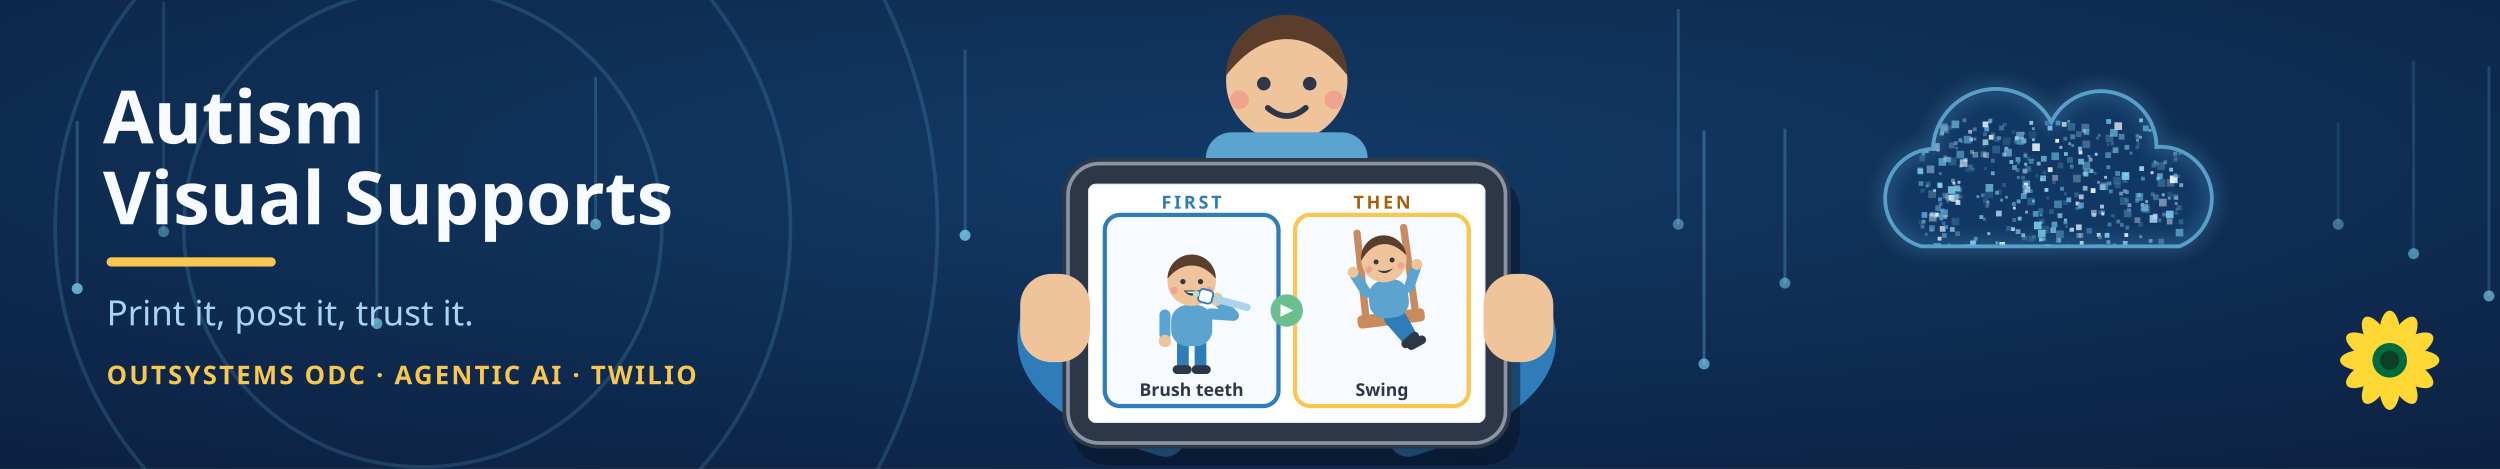
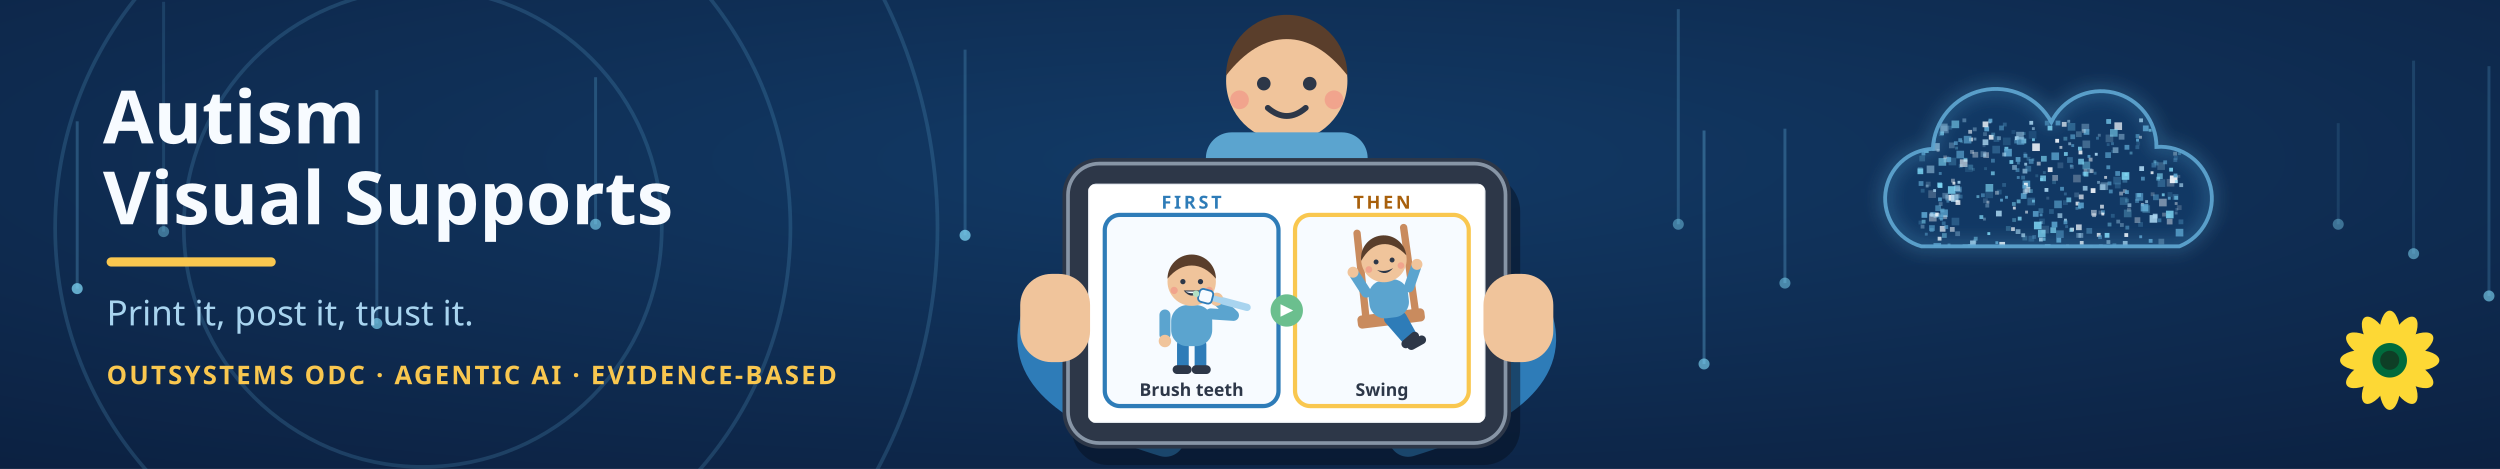
<svg xmlns="http://www.w3.org/2000/svg" width="1360" height="255" viewBox="0 0 1360 255">
  <rect width="1360" height="255" fill="#0B1E3D" />
  <defs>
    <radialGradient id="bcover-banner-cloud-mediumsky" cx="50%" cy="34%" r="92%">
      <stop offset="0%" stop-color="#123A66" />
      <stop offset="100%" stop-color="#0B1E3D" />
    </radialGradient>
  </defs>
  <rect width="1360" height="255" fill="url(#bcover-banner-cloud-mediumsky)" />
  <g opacity=".22" fill="none" stroke="#5BA4CF" stroke-width="2">
    <circle cx="230" cy="124" r="130" />
    <circle cx="230" cy="124" r="200" />
    <circle cx="230" cy="124" r="280" />
  </g>
  <g>
    <line x1="324" y1="42" x2="324" y2="122" stroke="#5BA4CF" stroke-width="1.6" opacity="0.29" />
    <circle cx="324" cy="122" r="3" fill="#7FD7F5" opacity="0.61" />
    <line x1="89" y1="1" x2="89" y2="126" stroke="#5BA4CF" stroke-width="1.6" opacity="0.19" />
    <circle cx="89" cy="126" r="3" fill="#7FD7F5" opacity="0.42" />
    <line x1="1354" y1="36" x2="1354" y2="161" stroke="#5BA4CF" stroke-width="1.6" opacity="0.25" />
    <circle cx="1354" cy="161" r="3" fill="#7FD7F5" opacity="0.62" />
    <line x1="205" y1="49" x2="205" y2="176" stroke="#5BA4CF" stroke-width="1.6" opacity="0.27" />
    <circle cx="205" cy="176" r="3" fill="#7FD7F5" opacity="0.67" />
    <line x1="913" y1="5" x2="913" y2="122" stroke="#5BA4CF" stroke-width="1.6" opacity="0.29" />
    <circle cx="913" cy="122" r="3" fill="#7FD7F5" opacity="0.45" />
    <line x1="42" y1="66" x2="42" y2="157" stroke="#5BA4CF" stroke-width="1.6" opacity="0.32" />
    <circle cx="42" cy="157" r="3" fill="#7FD7F5" opacity="0.74" />
    <line x1="971" y1="70" x2="971" y2="154" stroke="#5BA4CF" stroke-width="1.6" opacity="0.34" />
    <circle cx="971" cy="154" r="3" fill="#7FD7F5" opacity="0.52" />
    <line x1="1272" y1="67" x2="1272" y2="122" stroke="#5BA4CF" stroke-width="1.6" opacity="0.16" />
    <circle cx="1272" cy="122" r="3" fill="#7FD7F5" opacity="0.41" />
    <line x1="1313" y1="33" x2="1313" y2="138" stroke="#5BA4CF" stroke-width="1.6" opacity="0.20" />
    <circle cx="1313" cy="138" r="3" fill="#7FD7F5" opacity="0.55" />
    <line x1="525" y1="27" x2="525" y2="128" stroke="#5BA4CF" stroke-width="1.6" opacity="0.28" />
    <circle cx="525" cy="128" r="3" fill="#7FD7F5" opacity="0.75" />
    <line x1="927" y1="71" x2="927" y2="198" stroke="#5BA4CF" stroke-width="1.6" opacity="0.40" />
    <circle cx="927" cy="198" r="3" fill="#7FD7F5" opacity="0.64" />
  </g>
  <g transform="translate(1014,30) scale(0.52)">
    <g>
      <defs>
        <clipPath id="cloudclip">
          <path d="M60 200 A52 52 0 0 1 72 98 A66 66 0 0 1 196 70 A58 58 0 0 1 306 96 A54 54 0 0 1 330 200 Z" />
        </clipPath>
        <filter id="cloudglow" x="-30%" y="-30%" width="160%" height="160%">
          <feGaussianBlur stdDeviation="9" result="b" />
          <feMerge>
            <feMergeNode in="b" />
            <feMergeNode in="SourceGraphic" />
          </feMerge>
        </filter>
      </defs>
      <g clip-path="url(#cloudclip)">
        <path d="M60 200 A52 52 0 0 1 72 98 A66 66 0 0 1 196 70 A58 58 0 0 1 306 96 A54 54 0 0 1 330 200 Z" fill="#123A66" opacity=".85" />
        <rect x="145.4" y="86.2" width="8" height="8" fill="#5BA4CF" opacity="0.22" />
        <rect x="82.0" y="144.1" width="6" height="6" fill="#A8D4EF" opacity="0.34" />
        <rect x="175.7" y="75.4" width="3" height="3" fill="#A8D4EF" opacity="0.59" />
        <rect x="284.2" y="82.6" width="4" height="4" fill="#5BA4CF" opacity="0.65" />
        <rect x="317.6" y="143.3" width="5" height="5" fill="#5BA4CF" opacity="0.22" />
        <rect x="68.9" y="181.0" width="4" height="4" fill="#5BA4CF" opacity="0.49" />
        <rect x="88.5" y="107.3" width="8" height="8" fill="#5BA4CF" opacity="0.31" />
        <rect x="213.7" y="91.2" width="3" height="3" fill="#A8D4EF" opacity="0.59" />
        <rect x="211.8" y="148.9" width="5" height="5" fill="#7FD7F5" opacity="0.68" />
        <rect x="270.5" y="128.4" width="5" height="5" fill="#5BA4CF" opacity="0.45" />
        <rect x="275.2" y="159.7" width="4" height="4" fill="#F7FBFF" opacity="0.24" />
        <rect x="201.0" y="183.3" width="8" height="8" fill="#5BA4CF" opacity="0.51" />
        <rect x="326.5" y="81.8" width="5" height="5" fill="#F7FBFF" opacity="0.3" />
        <rect x="97.9" y="131.5" width="3" height="3" fill="#A8D4EF" opacity="0.89" />
        <rect x="267.0" y="142.8" width="4" height="4" fill="#F7FBFF" opacity="0.43" />
        <rect x="220.0" y="143.7" width="5" height="5" fill="#A8D4EF" opacity="0.23" />
        <rect x="316.7" y="129.5" width="8" height="8" fill="#F7FBFF" opacity="0.23" />
        <rect x="234.6" y="199.1" width="5" height="5" fill="#7FD7F5" opacity="0.39" />
        <rect x="300.8" y="112.5" width="5" height="5" fill="#5BA4CF" opacity="0.44" />
        <rect x="88.3" y="73.9" width="4" height="4" fill="#5BA4CF" opacity="0.28" />
        <rect x="165.8" y="188.9" width="5" height="5" fill="#7FD7F5" opacity="0.24" />
        <rect x="166.9" y="103.2" width="4" height="4" fill="#5BA4CF" opacity="0.79" />
        <rect x="132.8" y="121.6" width="4" height="4" fill="#7FD7F5" opacity="0.69" />
        <rect x="320.3" y="86.2" width="4" height="4" fill="#5BA4CF" opacity="0.29" />
        <rect x="59.3" y="177.4" width="4" height="4" fill="#A8D4EF" opacity="0.37" />
        <rect x="96.2" y="137.6" width="6" height="6" fill="#5BA4CF" opacity="0.6" />
        <rect x="246.6" y="135.1" width="6" height="6" fill="#A8D4EF" opacity="0.66" />
        <rect x="182.0" y="182.7" width="8" height="8" fill="#7FD7F5" opacity="0.77" />
        <rect x="165.9" y="118.8" width="5" height="5" fill="#A8D4EF" opacity="0.65" />
        <rect x="108.6" y="197.9" width="5" height="5" fill="#F7FBFF" opacity="0.3" />
        <rect x="221.8" y="79.7" width="6" height="6" fill="#A8D4EF" opacity="0.29" />
        <rect x="317.9" y="148.2" width="3" height="3" fill="#5BA4CF" opacity="0.83" />
        <rect x="159.8" y="151.0" width="4" height="4" fill="#7FD7F5" opacity="0.63" />
        <rect x="89.9" y="179.8" width="5" height="5" fill="#F7FBFF" opacity="0.54" />
        <rect x="79.7" y="79.7" width="4" height="4" fill="#7FD7F5" opacity="0.73" />
        <rect x="284.8" y="87.6" width="3" height="3" fill="#5BA4CF" opacity="0.33" />
        <rect x="155.8" y="158.5" width="3" height="3" fill="#F7FBFF" opacity="0.74" />
        <rect x="326.1" y="181.7" width="8" height="8" fill="#5BA4CF" opacity="0.81" />
        <rect x="157.2" y="88.4" width="4" height="4" fill="#5BA4CF" opacity="0.57" />
        <rect x="147.0" y="95.9" width="4" height="4" fill="#7FD7F5" opacity="0.78" />
        <rect x="260.2" y="96.4" width="6" height="6" fill="#A8D4EF" opacity="0.54" />
        <rect x="329.1" y="171.9" width="5" height="5" fill="#5BA4CF" opacity="0.37" />
        <rect x="320.0" y="125.9" width="8" height="8" fill="#F7FBFF" opacity="0.91" />
        <rect x="78.2" y="79.7" width="5" height="5" fill="#5BA4CF" opacity="0.33" />
        <rect x="189.2" y="198.0" width="6" height="6" fill="#7FD7F5" opacity="0.8" />
        <rect x="306.9" y="112.1" width="8" height="8" fill="#A8D4EF" opacity="0.24" />
        <rect x="307.1" y="170.8" width="4" height="4" fill="#5BA4CF" opacity="0.53" />
        <rect x="175.8" y="151.2" width="3" height="3" fill="#7FD7F5" opacity="0.77" />
        <rect x="183.8" y="165.6" width="3" height="3" fill="#5BA4CF" opacity="0.72" />
        <rect x="330.1" y="69.7" width="6" height="6" fill="#5BA4CF" opacity="0.85" />
        <rect x="224.8" y="145.8" width="5" height="5" fill="#F7FBFF" opacity="0.67" />
        <rect x="99.0" y="139.5" width="3" height="3" fill="#A8D4EF" opacity="0.19" />
        <rect x="201.3" y="191.1" width="5" height="5" fill="#5BA4CF" opacity="0.91" />
        <rect x="284.0" y="94.3" width="4" height="4" fill="#5BA4CF" opacity="0.34" />
        <rect x="122.4" y="144.6" width="4" height="4" fill="#5BA4CF" opacity="0.58" />
        <rect x="72.8" y="165.1" width="5" height="5" fill="#5BA4CF" opacity="0.67" />
        <rect x="172.1" y="189.0" width="6" height="6" fill="#5BA4CF" opacity="0.28" />
        <rect x="200.5" y="68.5" width="5" height="5" fill="#5BA4CF" opacity="0.75" />
        <rect x="57.1" y="173.1" width="4" height="4" fill="#5BA4CF" opacity="0.28" />
        <rect x="256.2" y="140.6" width="4" height="4" fill="#5BA4CF" opacity="0.68" />
        <rect x="209.3" y="171.1" width="3" height="3" fill="#A8D4EF" opacity="0.83" />
        <rect x="124.6" y="103.1" width="3" height="3" fill="#5BA4CF" opacity="0.56" />
        <rect x="63.7" y="185.8" width="3" height="3" fill="#5BA4CF" opacity="0.51" />
        <rect x="324.6" y="147.2" width="4" height="4" fill="#7FD7F5" opacity="0.69" />
        <rect x="196.3" y="174.2" width="6" height="6" fill="#5BA4CF" opacity="0.88" />
        <rect x="297.9" y="192.3" width="4" height="4" fill="#5BA4CF" opacity="0.86" />
        <rect x="287.8" y="84.4" width="3" height="3" fill="#F7FBFF" opacity="0.47" />
        <rect x="76.0" y="98.2" width="3" height="3" fill="#F7FBFF" opacity="0.34" />
        <rect x="272.4" y="186.2" width="4" height="4" fill="#F7FBFF" opacity="0.88" />
        <rect x="95.5" y="184.3" width="5" height="5" fill="#A8D4EF" opacity="0.34" />
        <rect x="165.9" y="131.3" width="8" height="8" fill="#5BA4CF" opacity="0.8" />
        <rect x="250.9" y="199.2" width="5" height="5" fill="#5BA4CF" opacity="0.43" />
        <rect x="154.4" y="78.4" width="4" height="4" fill="#5BA4CF" opacity="0.19" />
        <rect x="182.6" y="160.2" width="5" height="5" fill="#5BA4CF" opacity="0.43" />
        <rect x="137.5" y="194.7" width="3" height="3" fill="#5BA4CF" opacity="0.91" />
        <rect x="324.2" y="80.0" width="4" height="4" fill="#5BA4CF" opacity="0.38" />
        <rect x="130.6" y="83.4" width="5" height="5" fill="#F7FBFF" opacity="0.81" />
        <rect x="168.0" y="137.9" width="6" height="6" fill="#F7FBFF" opacity="0.6" />
        <rect x="80.7" y="73.7" width="8" height="8" fill="#A8D4EF" opacity="0.32" />
        <rect x="130.2" y="68.3" width="3" height="3" fill="#A8D4EF" opacity="0.77" />
        <rect x="223.9" y="95.8" width="4" height="4" fill="#7FD7F5" opacity="0.82" />
        <rect x="59.2" y="199.2" width="5" height="5" fill="#F7FBFF" opacity="0.87" />
        <rect x="227.6" y="71.8" width="8" height="8" fill="#A8D4EF" opacity="0.36" />
        <rect x="323.5" y="101.1" width="4" height="4" fill="#F7FBFF" opacity="0.33" />
        <rect x="229.5" y="137.2" width="4" height="4" fill="#5BA4CF" opacity="0.39" />
        <rect x="241.5" y="102.2" width="3" height="3" fill="#A8D4EF" opacity="0.92" />
        <rect x="60.2" y="164.2" width="6" height="6" fill="#5BA4CF" opacity="0.9" />
        <rect x="187.0" y="191.2" width="3" height="3" fill="#7FD7F5" opacity="0.67" />
        <rect x="237.2" y="139.2" width="5" height="5" fill="#F7FBFF" opacity="0.9" />
        <rect x="245.8" y="197.6" width="4" height="4" fill="#5BA4CF" opacity="0.33" />
        <rect x="167.7" y="112.6" width="3" height="3" fill="#A8D4EF" opacity="0.8" />
        <rect x="75.5" y="165.3" width="4" height="4" fill="#A8D4EF" opacity="0.5" />
        <rect x="79.3" y="178.7" width="6" height="6" fill="#F7FBFF" opacity="0.68" />
        <rect x="221.3" y="158.8" width="3" height="3" fill="#5BA4CF" opacity="0.52" />
        <rect x="130.3" y="66.5" width="4" height="4" fill="#5BA4CF" opacity="0.89" />
        <rect x="145.3" y="70.6" width="4" height="4" fill="#5BA4CF" opacity="0.34" />
        <rect x="56.3" y="117.1" width="5" height="5" fill="#5BA4CF" opacity="0.39" />
        <rect x="124.5" y="170.0" width="3" height="3" fill="#A8D4EF" opacity="0.38" />
        <rect x="95.7" y="144.6" width="5" height="5" fill="#F7FBFF" opacity="0.2" />
        <rect x="229.8" y="77.3" width="6" height="6" fill="#5BA4CF" opacity="0.81" />
        <rect x="237.5" y="161.9" width="6" height="6" fill="#F7FBFF" opacity="0.47" />
        <rect x="254.9" y="132.2" width="4" height="4" fill="#5BA4CF" opacity="0.72" />
        <rect x="68.1" y="177.9" width="6" height="6" fill="#5BA4CF" opacity="0.64" />
        <rect x="94.4" y="136.2" width="6" height="6" fill="#A8D4EF" opacity="0.6" />
        <rect x="284.1" y="144.3" width="8" height="8" fill="#5BA4CF" opacity="0.69" />
        <rect x="79.5" y="71.6" width="8" height="8" fill="#A8D4EF" opacity="0.45" />
        <rect x="159.9" y="126.5" width="3" height="3" fill="#5BA4CF" opacity="0.64" />
        <rect x="243.9" y="131.6" width="3" height="3" fill="#A8D4EF" opacity="0.52" />
        <rect x="262.5" y="133.4" width="6" height="6" fill="#5BA4CF" opacity="0.25" />
        <rect x="74.2" y="164.7" width="4" height="4" fill="#F7FBFF" opacity="0.78" />
        <rect x="120.8" y="167.4" width="4" height="4" fill="#7FD7F5" opacity="0.73" />
        <rect x="192.3" y="117.3" width="5" height="5" fill="#F7FBFF" opacity="0.85" />
        <rect x="267.7" y="148.7" width="8" height="8" fill="#5BA4CF" opacity="0.33" />
        <rect x="96.7" y="100.0" width="8" height="8" fill="#5BA4CF" opacity="0.69" />
        <rect x="212.7" y="67.7" width="3" height="3" fill="#A8D4EF" opacity="0.54" />
        <rect x="247.0" y="156.5" width="4" height="4" fill="#F7FBFF" opacity="0.7" />
        <rect x="184.2" y="128.5" width="3" height="3" fill="#5BA4CF" opacity="0.92" />
        <rect x="111.0" y="197.1" width="5" height="5" fill="#7FD7F5" opacity="0.19" />
        <rect x="77.1" y="133.9" width="5" height="5" fill="#7FD7F5" opacity="0.92" />
        <rect x="113.9" y="192.7" width="4" height="4" fill="#A8D4EF" opacity="0.24" />
        <rect x="95.1" y="136.2" width="4" height="4" fill="#5BA4CF" opacity="0.28" />
        <rect x="133.2" y="81.1" width="4" height="4" fill="#7FD7F5" opacity="0.35" />
        <rect x="164.8" y="87.3" width="5" height="5" fill="#7FD7F5" opacity="0.68" />
        <rect x="139.3" y="84.9" width="4" height="4" fill="#A8D4EF" opacity="0.46" />
        <rect x="287.9" y="66.2" width="4" height="4" fill="#A8D4EF" opacity="0.8" />
        <rect x="315.4" y="92.2" width="3" height="3" fill="#F7FBFF" opacity="0.85" />
        <rect x="125.9" y="74.7" width="5" height="5" fill="#5BA4CF" opacity="0.92" />
        <rect x="77.1" y="190.0" width="4" height="4" fill="#F7FBFF" opacity="0.81" />
        <rect x="84.1" y="177.8" width="4" height="4" fill="#5BA4CF" opacity="0.65" />
        <rect x="124.8" y="101.6" width="6" height="6" fill="#F7FBFF" opacity="0.41" />
        <rect x="272.7" y="123.3" width="3" height="3" fill="#7FD7F5" opacity="0.78" />
        <rect x="308.1" y="192.1" width="6" height="6" fill="#A8D4EF" opacity="0.33" />
        <rect x="69.7" y="164.1" width="5" height="5" fill="#5BA4CF" opacity="0.64" />
        <rect x="233.9" y="104.4" width="3" height="3" fill="#5BA4CF" opacity="0.85" />
        <rect x="91.1" y="129.3" width="4" height="4" fill="#F7FBFF" opacity="0.39" />
        <rect x="260.0" y="196.8" width="4" height="4" fill="#5BA4CF" opacity="0.48" />
        <rect x="139.0" y="140.7" width="5" height="5" fill="#5BA4CF" opacity="0.27" />
        <rect x="76.7" y="133.1" width="5" height="5" fill="#7FD7F5" opacity="0.59" />
        <rect x="306.1" y="199.5" width="5" height="5" fill="#5BA4CF" opacity="0.5" />
        <rect x="109.1" y="78.2" width="4" height="4" fill="#F7FBFF" opacity="0.59" />
        <rect x="122.0" y="100.6" width="6" height="6" fill="#A8D4EF" opacity="0.33" />
        <rect x="262.9" y="121.3" width="5" height="5" fill="#5BA4CF" opacity="0.73" />
        <rect x="160.0" y="111.3" width="3" height="3" fill="#5BA4CF" opacity="0.55" />
        <rect x="323.1" y="82.9" width="6" height="6" fill="#5BA4CF" opacity="0.57" />
        <rect x="81.6" y="186.2" width="5" height="5" fill="#7FD7F5" opacity="0.48" />
        <rect x="175.2" y="107.8" width="3" height="3" fill="#7FD7F5" opacity="0.27" />
        <rect x="251.8" y="186.0" width="5" height="5" fill="#7FD7F5" opacity="0.9" />
        <rect x="56.0" y="118.5" width="6" height="6" fill="#7FD7F5" opacity="0.81" />
        <rect x="124.6" y="80.6" width="4" height="4" fill="#A8D4EF" opacity="0.29" />
        <rect x="315.9" y="162.7" width="8" height="8" fill="#7FD7F5" opacity="0.81" />
        <rect x="79.5" y="170.1" width="3" height="3" fill="#5BA4CF" opacity="0.76" />
        <rect x="213.1" y="71.0" width="8" height="8" fill="#5BA4CF" opacity="0.4" />
        <rect x="228.9" y="136.8" width="5" height="5" fill="#A8D4EF" opacity="0.7" />
        <rect x="83.4" y="106.2" width="6" height="6" fill="#F7FBFF" opacity="0.32" />
        <rect x="117.7" y="146.5" width="3" height="3" fill="#7FD7F5" opacity="0.58" />
        <rect x="132.9" y="108.4" width="4" height="4" fill="#5BA4CF" opacity="0.53" />
        <rect x="207.0" y="69.9" width="5" height="5" fill="#F7FBFF" opacity="0.7" />
        <rect x="71.3" y="92.0" width="8" height="8" fill="#A8D4EF" opacity="0.66" />
        <rect x="127.0" y="155.4" width="4" height="4" fill="#A8D4EF" opacity="0.35" />
        <rect x="248.0" y="162.3" width="4" height="4" fill="#5BA4CF" opacity="0.69" />
        <rect x="57.9" y="105.1" width="6" height="6" fill="#7FD7F5" opacity="0.23" />
        <rect x="323.7" y="107.8" width="4" height="4" fill="#5BA4CF" opacity="0.35" />
        <rect x="129.1" y="185.2" width="3" height="3" fill="#7FD7F5" opacity="0.88" />
        <rect x="224.4" y="186.1" width="5" height="5" fill="#A8D4EF" opacity="0.49" />
        <rect x="317.9" y="85.6" width="5" height="5" fill="#A8D4EF" opacity="0.22" />
        <rect x="324.9" y="85.0" width="3" height="3" fill="#5BA4CF" opacity="0.71" />
        <rect x="164.6" y="186.4" width="4" height="4" fill="#A8D4EF" opacity="0.72" />
        <rect x="313.1" y="110.1" width="4" height="4" fill="#5BA4CF" opacity="0.66" />
        <rect x="262.0" y="70.3" width="8" height="8" fill="#F7FBFF" opacity="0.72" />
        <rect x="327.9" y="125.3" width="3" height="3" fill="#F7FBFF" opacity="0.18" />
        <rect x="78.3" y="122.3" width="3" height="3" fill="#5BA4CF" opacity="0.6" />
        <rect x="160.9" y="169.0" width="4" height="4" fill="#7FD7F5" opacity="0.79" />
        <rect x="80.2" y="160.5" width="4" height="4" fill="#7FD7F5" opacity="0.46" />
        <rect x="109.3" y="114.8" width="5" height="5" fill="#7FD7F5" opacity="0.2" />
        <rect x="124.5" y="149.8" width="5" height="5" fill="#A8D4EF" opacity="0.21" />
        <rect x="184.1" y="173.6" width="3" height="3" fill="#A8D4EF" opacity="0.37" />
        <rect x="304.0" y="111.4" width="4" height="4" fill="#5BA4CF" opacity="0.43" />
        <rect x="68.0" y="166.0" width="8" height="8" fill="#F7FBFF" opacity="0.41" />
        <rect x="138.1" y="162.7" width="6" height="6" fill="#A8D4EF" opacity="0.86" />
        <rect x="62.7" y="97.3" width="5" height="5" fill="#7FD7F5" opacity="0.71" />
        <rect x="319.3" y="117.8" width="4" height="4" fill="#7FD7F5" opacity="0.86" />
        <rect x="92.6" y="132.5" width="3" height="3" fill="#F7FBFF" opacity="0.77" />
        <rect x="283.1" y="169.6" width="6" height="6" fill="#F7FBFF" opacity="0.35" />
        <rect x="183.2" y="171.0" width="6" height="6" fill="#5BA4CF" opacity="0.24" />
        <rect x="164.1" y="87.4" width="5" height="5" fill="#A8D4EF" opacity="0.23" />
        <rect x="188.9" y="139.0" width="4" height="4" fill="#A8D4EF" opacity="0.91" />
        <rect x="328.6" y="101.5" width="3" height="3" fill="#7FD7F5" opacity="0.33" />
        <rect x="193.6" y="161.1" width="5" height="5" fill="#5BA4CF" opacity="0.31" />
        <rect x="171.0" y="149.1" width="8" height="8" fill="#5BA4CF" opacity="0.35" />
        <rect x="289.8" y="155.0" width="3" height="3" fill="#F7FBFF" opacity="0.76" />
        <rect x="137.1" y="142.0" width="4" height="4" fill="#F7FBFF" opacity="0.37" />
        <rect x="111.0" y="99.2" width="4" height="4" fill="#F7FBFF" opacity="0.35" />
        <rect x="300.0" y="143.5" width="4" height="4" fill="#F7FBFF" opacity="0.23" />
        <rect x="329.9" y="134.0" width="4" height="4" fill="#A8D4EF" opacity="0.66" />
        <rect x="236.3" y="198.8" width="3" height="3" fill="#5BA4CF" opacity="0.18" />
        <rect x="288.0" y="188.5" width="3" height="3" fill="#5BA4CF" opacity="0.83" />
        <rect x="88.9" y="91.4" width="6" height="6" fill="#A8D4EF" opacity="0.32" />
        <rect x="158.7" y="182.1" width="5" height="5" fill="#A8D4EF" opacity="0.63" />
        <rect x="85.2" y="145.9" width="6" height="6" fill="#A8D4EF" opacity="0.44" />
        <rect x="157.8" y="84.9" width="4" height="4" fill="#A8D4EF" opacity="0.92" />
        <rect x="221.4" y="153.3" width="4" height="4" fill="#F7FBFF" opacity="0.78" />
        <rect x="168.9" y="115.8" width="6" height="6" fill="#5BA4CF" opacity="0.41" />
        <rect x="64.7" y="132.4" width="5" height="5" fill="#A8D4EF" opacity="0.23" />
        <rect x="275.7" y="155.0" width="4" height="4" fill="#A8D4EF" opacity="0.65" />
        <rect x="236.2" y="119.3" width="4" height="4" fill="#F7FBFF" opacity="0.48" />
        <rect x="240.3" y="122.0" width="3" height="3" fill="#5BA4CF" opacity="0.41" />
        <rect x="299.9" y="121.5" width="3" height="3" fill="#F7FBFF" opacity="0.82" />
        <rect x="233.9" y="118.4" width="5" height="5" fill="#A8D4EF" opacity="0.33" />
        <rect x="175.8" y="87.0" width="3" height="3" fill="#7FD7F5" opacity="0.79" />
        <rect x="215.5" y="114.9" width="4" height="4" fill="#A8D4EF" opacity="0.28" />
        <rect x="208.2" y="151.8" width="5" height="5" fill="#5BA4CF" opacity="0.25" />
        <rect x="311.9" y="164.8" width="4" height="4" fill="#F7FBFF" opacity="0.29" />
        <rect x="100.7" y="89.0" width="3" height="3" fill="#7FD7F5" opacity="0.26" />
        <rect x="264.0" y="172.1" width="4" height="4" fill="#A8D4EF" opacity="0.4" />
        <rect x="325.3" y="130.7" width="3" height="3" fill="#7FD7F5" opacity="0.63" />
        <rect x="79.8" y="161.4" width="8" height="8" fill="#5BA4CF" opacity="0.79" />
        <rect x="232.7" y="180.8" width="6" height="6" fill="#5BA4CF" opacity="0.48" />
        <rect x="284.9" y="90.5" width="4" height="4" fill="#5BA4CF" opacity="0.21" />
        <rect x="99.2" y="114.1" width="4" height="4" fill="#5BA4CF" opacity="0.36" />
        <rect x="67.3" y="141.4" width="8" height="8" fill="#F7FBFF" opacity="0.21" />
        <rect x="88.5" y="146.3" width="6" height="6" fill="#F7FBFF" opacity="0.81" />
        <rect x="235.1" y="107.3" width="4" height="4" fill="#F7FBFF" opacity="0.5" />
        <rect x="179.3" y="124.7" width="3" height="3" fill="#7FD7F5" opacity="0.18" />
        <rect x="184.4" y="125.9" width="6" height="6" fill="#7FD7F5" opacity="0.76" />
        <rect x="286.9" y="174.6" width="5" height="5" fill="#5BA4CF" opacity="0.26" />
        <rect x="155.0" y="115.0" width="5" height="5" fill="#A8D4EF" opacity="0.55" />
        <rect x="67.2" y="83.5" width="8" height="8" fill="#5BA4CF" opacity="0.41" />
        <rect x="78.1" y="166.8" width="5" height="5" fill="#5BA4CF" opacity="0.66" />
        <rect x="63.1" y="74.9" width="6" height="6" fill="#A8D4EF" opacity="0.72" />
        <rect x="109.5" y="197.6" width="5" height="5" fill="#5BA4CF" opacity="0.39" />
        <rect x="245.4" y="162.6" width="4" height="4" fill="#F7FBFF" opacity="0.23" />
        <rect x="224.5" y="99.8" width="4" height="4" fill="#F7FBFF" opacity="0.84" />
        <rect x="305.8" y="127.2" width="4" height="4" fill="#7FD7F5" opacity="0.55" />
        <rect x="113.5" y="101.2" width="6" height="6" fill="#F7FBFF" opacity="0.36" />
        <rect x="66.2" y="90.4" width="4" height="4" fill="#F7FBFF" opacity="0.65" />
        <rect x="243.6" y="186.0" width="4" height="4" fill="#F7FBFF" opacity="0.77" />
        <rect x="87.8" y="137.1" width="8" height="8" fill="#7FD7F5" opacity="0.82" />
        <rect x="209.2" y="143.7" width="3" height="3" fill="#5BA4CF" opacity="0.37" />
        <rect x="229.8" y="118.8" width="4" height="4" fill="#F7FBFF" opacity="0.38" />
        <rect x="215.4" y="114.3" width="3" height="3" fill="#5BA4CF" opacity="0.51" />
        <rect x="225.8" y="194.4" width="4" height="4" fill="#F7FBFF" opacity="0.79" />
        <rect x="141.6" y="195.4" width="6" height="6" fill="#F7FBFF" opacity="0.87" />
        <rect x="258.3" y="166.1" width="4" height="4" fill="#5BA4CF" opacity="0.29" />
        <rect x="228.7" y="122.0" width="4" height="4" fill="#5BA4CF" opacity="0.84" />
        <rect x="190.8" y="148.1" width="3" height="3" fill="#A8D4EF" opacity="0.2" />
        <rect x="212.5" y="106.7" width="6" height="6" fill="#5BA4CF" opacity="0.44" />
        <rect x="170.1" y="106.4" width="4" height="4" fill="#5BA4CF" opacity="0.33" />
        <rect x="284.7" y="87.3" width="3" height="3" fill="#5BA4CF" opacity="0.87" />
        <rect x="251.3" y="126.4" width="3" height="3" fill="#F7FBFF" opacity="0.65" />
        <rect x="166.9" y="101.4" width="3" height="3" fill="#5BA4CF" opacity="0.22" />
        <rect x="302.4" y="145.7" width="6" height="6" fill="#5BA4CF" opacity="0.51" />
        <rect x="258.5" y="99.3" width="3" height="3" fill="#5BA4CF" opacity="0.21" />
        <rect x="63.0" y="90.9" width="4" height="4" fill="#A8D4EF" opacity="0.22" />
        <rect x="59.4" y="139.8" width="4" height="4" fill="#5BA4CF" opacity="0.29" />
        <rect x="199.0" y="152.1" width="8" height="8" fill="#5BA4CF" opacity="0.65" />
        <rect x="104.2" y="107.5" width="4" height="4" fill="#7FD7F5" opacity="0.64" />
        <rect x="253.5" y="66.9" width="5" height="5" fill="#7FD7F5" opacity="0.73" />
        <rect x="78.2" y="153.8" width="4" height="4" fill="#A8D4EF" opacity="0.35" />
        <rect x="128.2" y="152.3" width="3" height="3" fill="#F7FBFF" opacity="0.43" />
        <rect x="252.4" y="101.6" width="6" height="6" fill="#5BA4CF" opacity="0.68" />
        <rect x="324.2" y="105.6" width="4" height="4" fill="#5BA4CF" opacity="0.24" />
        <rect x="60.2" y="100.9" width="4" height="4" fill="#5BA4CF" opacity="0.8" />
        <rect x="316.7" y="166.0" width="4" height="4" fill="#7FD7F5" opacity="0.32" />
        <rect x="146.7" y="98.0" width="8" height="8" fill="#5BA4CF" opacity="0.86" />
        <rect x="185.6" y="178.5" width="8" height="8" fill="#A8D4EF" opacity="0.18" />
        <rect x="176.7" y="163.1" width="6" height="6" fill="#5BA4CF" opacity="0.83" />
        <rect x="164.1" y="144.4" width="6" height="6" fill="#5BA4CF" opacity="0.85" />
        <rect x="65.1" y="81.0" width="6" height="6" fill="#F7FBFF" opacity="0.87" />
        <rect x="325.8" y="159.9" width="3" height="3" fill="#A8D4EF" opacity="0.21" />
        <rect x="248.4" y="164.7" width="3" height="3" fill="#F7FBFF" opacity="0.81" />
        <rect x="111.0" y="193.9" width="6" height="6" fill="#A8D4EF" opacity="0.84" />
        <rect x="298.8" y="167.3" width="8" height="8" fill="#A8D4EF" opacity="0.88" />
        <rect x="124.1" y="93.2" width="3" height="3" fill="#A8D4EF" opacity="0.21" />
        <rect x="283.7" y="150.6" width="4" height="4" fill="#5BA4CF" opacity="0.53" />
        <rect x="83.0" y="167.5" width="4" height="4" fill="#F7FBFF" opacity="0.4" />
        <rect x="173.0" y="68.8" width="4" height="4" fill="#A8D4EF" opacity="0.87" />
        <rect x="253.6" y="115.3" width="4" height="4" fill="#5BA4CF" opacity="0.75" />
        <rect x="195.0" y="180.1" width="6" height="6" fill="#7FD7F5" opacity="0.73" />
        <rect x="64.6" y="135.5" width="3" height="3" fill="#A8D4EF" opacity="0.44" />
        <rect x="204.5" y="95.0" width="3" height="3" fill="#F7FBFF" opacity="0.61" />
        <rect x="103.0" y="66.2" width="4" height="4" fill="#A8D4EF" opacity="0.39" />
        <rect x="57.2" y="131.8" width="5" height="5" fill="#5BA4CF" opacity="0.69" />
        <rect x="322.9" y="145.4" width="6" height="6" fill="#5BA4CF" opacity="0.37" />
        <rect x="134.3" y="94.8" width="8" height="8" fill="#5BA4CF" opacity="0.35" />
        <rect x="86.3" y="151.3" width="3" height="3" fill="#5BA4CF" opacity="0.54" />
        <rect x="273.2" y="150.1" width="4" height="4" fill="#7FD7F5" opacity="0.25" />
        <rect x="302.1" y="165.9" width="5" height="5" fill="#A8D4EF" opacity="0.84" />
        <rect x="158.7" y="106.6" width="5" height="5" fill="#5BA4CF" opacity="0.85" />
        <rect x="103.2" y="197.6" width="8" height="8" fill="#7FD7F5" opacity="0.35" />
        <rect x="91.0" y="145.6" width="8" height="8" fill="#A8D4EF" opacity="0.74" />
        <rect x="152.2" y="109.8" width="4" height="4" fill="#7FD7F5" opacity="0.82" />
        <rect x="238.7" y="165.4" width="4" height="4" fill="#F7FBFF" opacity="0.52" />
        <rect x="215.9" y="82.9" width="5" height="5" fill="#5BA4CF" opacity="0.66" />
        <rect x="196.1" y="101.8" width="8" height="8" fill="#5BA4CF" opacity="0.79" />
        <rect x="98.7" y="86.9" width="4" height="4" fill="#5BA4CF" opacity="0.72" />
        <rect x="200.1" y="87.6" width="4" height="4" fill="#F7FBFF" opacity="0.89" />
        <rect x="325.1" y="163.7" width="3" height="3" fill="#A8D4EF" opacity="0.3" />
        <rect x="109.9" y="86.2" width="4" height="4" fill="#F7FBFF" opacity="0.77" />
        <rect x="176.0" y="92.3" width="8" height="8" fill="#F7FBFF" opacity="0.85" />
        <rect x="113.0" y="118.0" width="3" height="3" fill="#7FD7F5" opacity="0.19" />
        <rect x="247.4" y="133.1" width="8" height="8" fill="#A8D4EF" opacity="0.4" />
        <rect x="95.1" y="146.9" width="5" height="5" fill="#5BA4CF" opacity="0.18" />
        <rect x="306.6" y="123.6" width="6" height="6" fill="#7FD7F5" opacity="0.61" />
        <rect x="289.5" y="155.5" width="8" height="8" fill="#5BA4CF" opacity="0.83" />
        <rect x="291.3" y="157.1" width="8" height="8" fill="#7FD7F5" opacity="0.27" />
        <rect x="142.4" y="150.2" width="3" height="3" fill="#5BA4CF" opacity="0.84" />
        <rect x="271.9" y="161.6" width="8" height="8" fill="#7FD7F5" opacity="0.3" />
        <rect x="189.2" y="68.6" width="5" height="5" fill="#5BA4CF" opacity="0.56" />
        <rect x="302.9" y="110.0" width="3" height="3" fill="#7FD7F5" opacity="0.47" />
        <rect x="306.7" y="80.3" width="4" height="4" fill="#5BA4CF" opacity="0.58" />
        <rect x="253.7" y="193.5" width="4" height="4" fill="#A8D4EF" opacity="0.56" />
        <rect x="289.8" y="127.2" width="4" height="4" fill="#5BA4CF" opacity="0.71" />
        <rect x="60.4" y="172.2" width="4" height="4" fill="#7FD7F5" opacity="0.57" />
        <rect x="260.8" y="127.2" width="8" height="8" fill="#5BA4CF" opacity="0.32" />
        <rect x="266.5" y="82.4" width="6" height="6" fill="#A8D4EF" opacity="0.44" />
        <rect x="125.7" y="117.2" width="3" height="3" fill="#7FD7F5" opacity="0.19" />
        <rect x="308.7" y="150.2" width="8" height="8" fill="#F7FBFF" opacity="0.44" />
        <rect x="86.2" y="106.7" width="5" height="5" fill="#5BA4CF" opacity="0.88" />
        <rect x="324.1" y="199.2" width="5" height="5" fill="#5BA4CF" opacity="0.52" />
        <rect x="91.7" y="170.1" width="8" height="8" fill="#5BA4CF" opacity="0.32" />
        <rect x="254.9" y="175.2" width="4" height="4" fill="#7FD7F5" opacity="0.44" />
        <rect x="185.2" y="105.4" width="6" height="6" fill="#7FD7F5" opacity="0.66" />
        <rect x="153.9" y="180.0" width="4" height="4" fill="#F7FBFF" opacity="0.7" />
        <rect x="327.3" y="157.0" width="5" height="5" fill="#F7FBFF" opacity="0.18" />
        <rect x="154.8" y="153.7" width="4" height="4" fill="#7FD7F5" opacity="0.53" />
        <rect x="228.0" y="77.4" width="4" height="4" fill="#F7FBFF" opacity="0.29" />
        <rect x="291.8" y="73.6" width="6" height="6" fill="#5BA4CF" opacity="0.85" />
        <rect x="202.5" y="112.3" width="6" height="6" fill="#A8D4EF" opacity="0.19" />
        <rect x="113.9" y="75.6" width="4" height="4" fill="#A8D4EF" opacity="0.37" />
        <rect x="215.7" y="180.5" width="4" height="4" fill="#F7FBFF" opacity="0.75" />
        <rect x="272.6" y="93.9" width="5" height="5" fill="#5BA4CF" opacity="0.77" />
        <rect x="224.2" y="158.2" width="3" height="3" fill="#5BA4CF" opacity="0.67" />
        <rect x="273.5" y="178.4" width="4" height="4" fill="#5BA4CF" opacity="0.55" />
        <rect x="202.5" y="165.4" width="5" height="5" fill="#A8D4EF" opacity="0.68" />
        <rect x="209.2" y="101.4" width="4" height="4" fill="#7FD7F5" opacity="0.79" />
        <rect x="192.1" y="73.8" width="5" height="5" fill="#7FD7F5" opacity="0.85" />
        <rect x="124.1" y="88.1" width="6" height="6" fill="#A8D4EF" opacity="0.82" />
        <rect x="100.3" y="109.0" width="8" height="8" fill="#F7FBFF" opacity="0.6" />
        <rect x="288.0" y="116.2" width="5" height="5" fill="#A8D4EF" opacity="0.92" />
        <rect x="105.8" y="114.3" width="8" height="8" fill="#5BA4CF" opacity="0.2" />
        <rect x="68.7" y="164.7" width="4" height="4" fill="#A8D4EF" opacity="0.78" />
        <rect x="196.9" y="130.9" width="4" height="4" fill="#7FD7F5" opacity="0.21" />
        <rect x="228.6" y="111.4" width="8" height="8" fill="#7FD7F5" opacity="0.45" />
        <rect x="270.9" y="140.3" width="4" height="4" fill="#F7FBFF" opacity="0.39" />
        <rect x="172.6" y="140.2" width="4" height="4" fill="#7FD7F5" opacity="0.4" />
        <rect x="167.4" y="133.5" width="4" height="4" fill="#F7FBFF" opacity="0.83" />
        <rect x="325.1" y="153.7" width="3" height="3" fill="#F7FBFF" opacity="0.42" />
        <rect x="252.8" y="83.1" width="8" height="8" fill="#A8D4EF" opacity="0.24" />
        <rect x="166.1" y="140.3" width="5" height="5" fill="#A8D4EF" opacity="0.58" />
        <rect x="166.0" y="80.5" width="3" height="3" fill="#7FD7F5" opacity="0.32" />
        <rect x="224.0" y="154.2" width="6" height="6" fill="#5BA4CF" opacity="0.85" />
        <rect x="159.8" y="85.7" width="8" height="8" fill="#5BA4CF" opacity="0.7" />
        <rect x="297.9" y="77.1" width="3" height="3" fill="#7FD7F5" opacity="0.67" />
        <rect x="228.6" y="89.3" width="8" height="8" fill="#A8D4EF" opacity="0.31" />
        <rect x="172.4" y="79.5" width="8" height="8" fill="#5BA4CF" opacity="0.19" />
        <rect x="273.1" y="141.3" width="4" height="4" fill="#5BA4CF" opacity="0.82" />
        <rect x="172.4" y="108.7" width="5" height="5" fill="#5BA4CF" opacity="0.6" />
        <rect x="313.7" y="73.3" width="6" height="6" fill="#A8D4EF" opacity="0.57" />
        <rect x="269.6" y="122.4" width="8" height="8" fill="#7FD7F5" opacity="0.86" />
        <rect x="74.6" y="157.1" width="6" height="6" fill="#5BA4CF" opacity="0.62" />
        <rect x="187.2" y="121.3" width="3" height="3" fill="#7FD7F5" opacity="0.24" />
        <rect x="114.6" y="86.3" width="3" height="3" fill="#A8D4EF" opacity="0.5" />
        <rect x="244.7" y="82.3" width="3" height="3" fill="#A8D4EF" opacity="0.34" />
        <rect x="91.6" y="68.4" width="8" height="8" fill="#7FD7F5" opacity="0.6" />
        <rect x="258.5" y="91.1" width="3" height="3" fill="#5BA4CF" opacity="0.45" />
        <rect x="257.4" y="77.3" width="8" height="8" fill="#7FD7F5" opacity="0.59" />
        <rect x="183.1" y="190.9" width="4" height="4" fill="#A8D4EF" opacity="0.86" />
        <rect x="253.9" y="67.5" width="3" height="3" fill="#5BA4CF" opacity="0.83" />
        <rect x="78.0" y="107.7" width="8" height="8" fill="#7FD7F5" opacity="0.62" />
        <rect x="224.1" y="108.4" width="6" height="6" fill="#7FD7F5" opacity="0.72" />
        <rect x="242.8" y="85.4" width="3" height="3" fill="#5BA4CF" opacity="0.45" />
        <rect x="229.8" y="122.0" width="5" height="5" fill="#7FD7F5" opacity="0.76" />
        <rect x="316.8" y="171.1" width="6" height="6" fill="#F7FBFF" opacity="0.43" />
        <rect x="72.7" y="196.5" width="8" height="8" fill="#5BA4CF" opacity="0.77" />
        <rect x="147.6" y="147.2" width="3" height="3" fill="#5BA4CF" opacity="0.8" />
        <rect x="285.8" y="144.3" width="4" height="4" fill="#7FD7F5" opacity="0.46" />
        <rect x="222.1" y="186.1" width="5" height="5" fill="#A8D4EF" opacity="0.39" />
        <rect x="144.7" y="101.9" width="4" height="4" fill="#A8D4EF" opacity="0.61" />
        <rect x="135.6" y="84.8" width="6" height="6" fill="#5BA4CF" opacity="0.29" />
        <rect x="245.0" y="188.4" width="4" height="4" fill="#5BA4CF" opacity="0.58" />
        <rect x="208.8" y="172.9" width="4" height="4" fill="#5BA4CF" opacity="0.76" />
        <rect x="141.4" y="73.7" width="5" height="5" fill="#5BA4CF" opacity="0.52" />
        <rect x="311.6" y="144.6" width="3" height="3" fill="#7FD7F5" opacity="0.77" />
        <rect x="205.2" y="137.8" width="4" height="4" fill="#5BA4CF" opacity="0.75" />
        <rect x="165.9" y="135.8" width="4" height="4" fill="#5BA4CF" opacity="0.83" />
        <rect x="144.6" y="133.8" width="4" height="4" fill="#5BA4CF" opacity="0.32" />
        <rect x="81.4" y="174.0" width="4" height="4" fill="#5BA4CF" opacity="0.45" />
        <rect x="155.1" y="170.5" width="4" height="4" fill="#7FD7F5" opacity="0.36" />
        <rect x="159.2" y="80.2" width="8" height="8" fill="#A8D4EF" opacity="0.52" />
        <rect x="99.1" y="146.0" width="4" height="4" fill="#5BA4CF" opacity="0.39" />
        <rect x="61.7" y="70.5" width="6" height="6" fill="#5BA4CF" opacity="0.54" />
        <rect x="114.9" y="190.0" width="4" height="4" fill="#7FD7F5" opacity="0.5" />
        <rect x="267.8" y="175.7" width="4" height="4" fill="#A8D4EF" opacity="0.37" />
        <rect x="149.5" y="199.3" width="5" height="5" fill="#A8D4EF" opacity="0.24" />
        <rect x="65.6" y="115.5" width="8" height="8" fill="#A8D4EF" opacity="0.52" />
        <rect x="294.2" y="151.7" width="3" height="3" fill="#A8D4EF" opacity="0.7" />
        <rect x="127.0" y="141.6" width="8" height="8" fill="#5BA4CF" opacity="0.25" />
        <rect x="164.5" y="126.1" width="4" height="4" fill="#5BA4CF" opacity="0.45" />
        <rect x="329.7" y="95.7" width="3" height="3" fill="#F7FBFF" opacity="0.88" />
        <rect x="72.4" y="140.1" width="3" height="3" fill="#A8D4EF" opacity="0.8" />
        <rect x="127.2" y="134.8" width="8" height="8" fill="#7FD7F5" opacity="0.66" />
        <rect x="71.4" y="85.4" width="3" height="3" fill="#F7FBFF" opacity="0.88" />
        <rect x="218.8" y="125.1" width="8" height="8" fill="#F7FBFF" opacity="0.26" />
        <rect x="158.6" y="118.3" width="4" height="4" fill="#5BA4CF" opacity="0.54" />
        <rect x="177.8" y="174.2" width="8" height="8" fill="#7FD7F5" opacity="0.84" />
        <rect x="254.0" y="92.1" width="3" height="3" fill="#5BA4CF" opacity="0.3" />
        <rect x="77.5" y="148.9" width="4" height="4" fill="#5BA4CF" opacity="0.84" />
        <rect x="270.8" y="194.4" width="5" height="5" fill="#A8D4EF" opacity="0.8" />
        <rect x="180.8" y="111.5" width="4" height="4" fill="#F7FBFF" opacity="0.53" />
        <rect x="95.4" y="95.7" width="3" height="3" fill="#7FD7F5" opacity="0.31" />
        <rect x="208.7" y="85.4" width="4" height="4" fill="#7FD7F5" opacity="0.38" />
        <rect x="124.1" y="69.4" width="6" height="6" fill="#F7FBFF" opacity="0.8" />
        <rect x="277.9" y="100.9" width="3" height="3" fill="#7FD7F5" opacity="0.42" />
        <rect x="87.5" y="197.1" width="3" height="3" fill="#5BA4CF" opacity="0.65" />
        <rect x="210.5" y="177.9" width="3" height="3" fill="#5BA4CF" opacity="0.37" />
        <rect x="323.9" y="123.9" width="4" height="4" fill="#5BA4CF" opacity="0.92" />
        <rect x="82.9" y="104.8" width="4" height="4" fill="#F7FBFF" opacity="0.22" />
        <rect x="95.8" y="151.7" width="5" height="5" fill="#F7FBFF" opacity="0.78" />
        <rect x="197.0" y="125.4" width="6" height="6" fill="#F7FBFF" opacity="0.39" />
        <rect x="176.1" y="188.2" width="4" height="4" fill="#5BA4CF" opacity="0.38" />
        <rect x="94.1" y="90.1" width="4" height="4" fill="#5BA4CF" opacity="0.71" />
        <rect x="221.8" y="177.1" width="6" height="6" fill="#F7FBFF" opacity="0.72" />
        <rect x="104.4" y="84.4" width="8" height="8" fill="#5BA4CF" opacity="0.7" />
        <rect x="216.9" y="93.1" width="3" height="3" fill="#5BA4CF" opacity="0.69" />
        <rect x="168.6" y="162.7" width="3" height="3" fill="#F7FBFF" opacity="0.56" />
        <rect x="148.5" y="178.8" width="5" height="5" fill="#7FD7F5" opacity="0.25" />
        <rect x="307.2" y="129.9" width="8" height="8" fill="#5BA4CF" opacity="0.38" />
        <rect x="211.4" y="198.1" width="3" height="3" fill="#F7FBFF" opacity="0.3" />
        <rect x="214.7" y="181.0" width="4" height="4" fill="#7FD7F5" opacity="0.56" />
        <rect x="323.4" y="75.6" width="4" height="4" fill="#F7FBFF" opacity="0.71" />
      </g>
      <path d="M60 200 A52 52 0 0 1 72 98 A66 66 0 0 1 196 70 A58 58 0 0 1 306 96 A54 54 0 0 1 330 200 Z" fill="none" stroke="#5BA4CF" stroke-width="4" filter="url(#cloudglow)" opacity=".95" />
    </g>
  </g>
  <text x="56" y="78" font-family="'Trebuchet MS','Segoe UI',Verdana,sans-serif" font-size="40" font-weight="700" fill="#F7FBFF">Autism</text>
  <text x="56" y="122" font-family="'Trebuchet MS','Segoe UI',Verdana,sans-serif" font-size="40" font-weight="700" fill="#F7FBFF">Visual Supports</text>
  <rect x="58" y="140" width="92" height="5" rx="2.5" fill="#F9C74F" />
  <text x="58" y="177" font-family="'Trebuchet MS','Segoe UI',Verdana,sans-serif" font-size="19" fill="#A8D4EF">Print it, post it, trust it.</text>
-   <text x="58" y="209" font-family="'Trebuchet MS','Segoe UI',Verdana,sans-serif" font-size="14" font-weight="700" fill="#F9C74F" letter-spacing="1.2">OUTSYSTEMS ODC · AGENTIC AI · TWILIO</text>
+   <text x="58" y="209" font-family="'Trebuchet MS','Segoe UI',Verdana,sans-serif" font-size="14" font-weight="700" fill="#F9C74F" letter-spacing="1.2">OUTSYSTEMS ODC · AGENTIC AI · EVIDENCE-BASED</text>
  <g>
    <circle cx="700.0" cy="44" r="33" fill="#F0C49B" />
    <path d="M667.0 41.067 A33 33 0 0 1 733.0 41.067 Q717.6 21.267 700.0 21.267 Q682.4 21.267 667.0 41.067 Z" fill="#5A3E2B" />
    <circle cx="687.5" cy="45.5" r="3.7" fill="#2D3748" />
    <circle cx="712.5" cy="45.5" r="3.7" fill="#2D3748" />
    <path d="M689.7 58.7 Q700.0 67.5 710.3 58.7" stroke="#2D3748" stroke-width="3.2" fill="none" stroke-linecap="round" />
    <circle cx="674.3" cy="54.3" r="5.1" fill="#F28B82" opacity=".55" />
    <circle cx="725.7" cy="54.3" r="5.1" fill="#F28B82" opacity=".55" />
  </g>
  <rect x="656" y="72" width="88" height="34" rx="14" fill="#5BA4CF" />
  <path d="M634 238 Q552 213 566 173" stroke="#2E7CB8" stroke-width="21" fill="none" stroke-linecap="round" />
  <path d="M766 238 Q848 213 834 173" stroke="#2E7CB8" stroke-width="21" fill="none" stroke-linecap="round" />
  <g>
    <rect x="583.0" y="95.0" width="244.0" height="158.0" rx="20" fill="#06101F" opacity=".5" />
    <rect x="578.0" y="86.0" width="244.0" height="158.0" rx="20" fill="#2D3748" />
    <rect x="581.0" y="89.0" width="238.0" height="152.0" rx="17" fill="none" stroke="#8795A6" stroke-width="2" />
    <defs>
      <clipPath id="scr45085">
        <rect width="216.0" height="130.0" rx="4" />
      </clipPath>
    </defs>
    <g transform="translate(592.0,100.0)">
      <g clip-path="url(#scr45085)">
        <g>
          <rect width="216.0" height="130.0" fill="#FFFFFF" />
          <text x="56.2" y="13.5" font-family="'Trebuchet MS','Segoe UI',Verdana,sans-serif" font-size="9.8" font-weight="700" fill="#2E7CB8" text-anchor="middle" letter-spacing="1.5">FIRST</text>
          <text x="159.8" y="13.5" font-family="'Trebuchet MS','Segoe UI',Verdana,sans-serif" font-size="9.8" font-weight="700" fill="#A8600C" text-anchor="middle" letter-spacing="1.5">THEN</text>
          <rect x="9.0" y="16.9" width="94.5" height="104.0" rx="8.3" fill="#F7FBFF" stroke="#2E7CB8" stroke-width="2.3" />
          <g transform="translate(16.4,24.5) scale(0.3988)">
            <g>
              <rect x="80" y="150" width="16" height="44" rx="8" fill="#2E7CB8" />
              <rect x="104" y="150" width="16" height="44" rx="8" fill="#2E7CB8" />
              <rect x="74" y="186" width="26" height="12" rx="6" fill="#2D3748" />
              <rect x="100" y="186" width="26" height="12" rx="6" fill="#2D3748" />
              <rect x="72" y="104" width="56" height="56" rx="22" fill="#5BA4CF" />
              <rect x="56" y="110" width="15" height="42" rx="7.5" fill="#5BA4CF" />
              <circle cx="63.5" cy="153" r="8.5" fill="#F0C49B" />
              <circle cx="100" cy="72" r="33" fill="#F0C49B" />
              <path d="M67 68 A33 33 0 0 1 133 68 Q118 50 100 50 Q82 50 67 68 Z" fill="#5A3E2B" />
              <circle cx="88" cy="72" r="3.6" fill="#2D3748" />
              <circle cx="112" cy="72" r="3.6" fill="#2D3748" />
              <circle cx="76" cy="84" r="5" fill="#F28B82" opacity=".55" />
              <circle cx="124" cy="84" r="5" fill="#F28B82" opacity=".55" />
              <path d="M89 84 Q100 98 111 84 Z" fill="#2D3748" />
              <path d="M91.5 85.5 Q100 90 108.5 85.5 Z" fill="#F7FBFF" />
              <path d="M126 116 L157 118 L134 96" stroke="#5BA4CF" stroke-width="15" fill="none" stroke-linecap="round" stroke-linejoin="round" />
              <circle cx="134" cy="96" r="9" fill="#F0C49B" />
              <g transform="translate(134,96) rotate(-75)">
                <rect x="-5" y="4" width="10" height="44" rx="5" fill="#A8D4EF" />
                <rect x="-4" y="-7" width="8" height="13" fill="#A8D4EF" />
                <rect x="-9" y="-25" width="18" height="19" rx="5" fill="#F7FBFF" stroke="#2E7CB8" stroke-width="2.5" />
                <circle cx="0" cy="-29" r="4.5" fill="#B2DFC4" />
              </g>
            </g>
          </g>
          <text x="56.2" y="115.4" font-family="'Trebuchet MS','Segoe UI',Verdana,sans-serif" font-size="9.6" font-weight="700" fill="#2D3748" text-anchor="middle">Brush teeth</text>
          <rect x="112.5" y="16.9" width="94.5" height="104.0" rx="8.3" fill="#F7FBFF" stroke="#F9C74F" stroke-width="2.3" />
          <g transform="translate(119.9,24.5) scale(0.3988)">
            <g transform="rotate(-7 100 20)">
              <path d="M68 2 L66 116" stroke="#C98B5E" stroke-width="10.0" stroke-linecap="round" fill="none" />
              <path d="M132 2 L134 116" stroke="#C98B5E" stroke-width="10.0" stroke-linecap="round" fill="none" />
              <rect x="54" y="114" width="92" height="18.0" rx="6" fill="#C98B5E" />
              <g transform="rotate(-22 112 120)">
                <rect x="104" y="116" width="16" height="50" rx="8" fill="#2E7CB8" />
                <rect x="100" y="158" width="28" height="12" rx="6" fill="#2D3748" />
              </g>
              <g transform="rotate(-34 96 120)">
                <rect x="88" y="116" width="16" height="50" rx="8" fill="#2E7CB8" />
                <rect x="84" y="158" width="28" height="12" rx="6" fill="#2D3748" />
              </g>
              <rect x="73" y="70" width="54" height="52" rx="21" fill="#5BA4CF" />
              <g transform="rotate(-26 80 78)">
                <rect x="62" y="44" width="14" height="42" rx="7" fill="#5BA4CF" />
                <circle cx="69" cy="46" r="7.5" fill="#F0C49B" />
              </g>
              <g transform="rotate(26 120 78)">
                <rect x="124" y="44" width="14" height="42" rx="7" fill="#5BA4CF" />
                <circle cx="131" cy="46" r="7.5" fill="#F0C49B" />
              </g>
              <circle cx="100" cy="42" r="31" fill="#F0C49B" />
              <path d="M69 40 A31 31 0 0 1 131 40 Q117 21 100 21 Q83 21 69 40 Z" fill="#5A3E2B" />
              <circle cx="89" cy="44" r="3.4" fill="#2D3748" />
              <circle cx="111" cy="44" r="3.4" fill="#2D3748" />
              <path d="M89 55 Q100 66 111 55 Q100 60 89 55 Z" fill="#2D3748" />
              <circle cx="78" cy="53" r="4.6" fill="#F28B82" opacity=".55" />
              <circle cx="122" cy="53" r="4.6" fill="#F28B82" opacity=".55" />
            </g>
          </g>
          <text x="159.8" y="115.4" font-family="'Trebuchet MS','Segoe UI',Verdana,sans-serif" font-size="9.6" font-weight="700" fill="#2D3748" text-anchor="middle">Swing</text>
          <circle cx="108.0" cy="68.9" r="8.8" fill="#6BBF8E" />
          <path d="M104.6 65.5 L111.5 68.9 L104.6 72.3 Z" fill="#FFFFFF" />
          <rect width="216.0" height="130.0" fill="none" stroke="#E2E8EE" stroke-width="1" />
        </g>
      </g>
    </g>
  </g>
  <rect x="555" y="149" width="38" height="48" rx="17" fill="#F0C49B" />
  <rect x="807" y="149" width="38" height="48" rx="17" fill="#F0C49B" />
  <g>
    <ellipse cx="1300" cy="182.0" rx="5.7" ry="13.0" fill="#FDD835" transform="rotate(0 1300 196)" />
    <ellipse cx="1300" cy="182.0" rx="5.7" ry="13.0" fill="#FDD835" transform="rotate(30 1300 196)" />
    <ellipse cx="1300" cy="182.0" rx="5.7" ry="13.0" fill="#FDD835" transform="rotate(60 1300 196)" />
    <ellipse cx="1300" cy="182.0" rx="5.7" ry="13.0" fill="#FDD835" transform="rotate(90 1300 196)" />
    <ellipse cx="1300" cy="182.0" rx="5.7" ry="13.0" fill="#FDD835" transform="rotate(120 1300 196)" />
    <ellipse cx="1300" cy="182.0" rx="5.7" ry="13.0" fill="#FDD835" transform="rotate(150 1300 196)" />
    <ellipse cx="1300" cy="182.0" rx="5.7" ry="13.0" fill="#FDD835" transform="rotate(180 1300 196)" />
    <ellipse cx="1300" cy="182.0" rx="5.7" ry="13.0" fill="#FDD835" transform="rotate(210 1300 196)" />
    <ellipse cx="1300" cy="182.0" rx="5.7" ry="13.0" fill="#FDD835" transform="rotate(240 1300 196)" />
    <ellipse cx="1300" cy="182.0" rx="5.7" ry="13.0" fill="#FDD835" transform="rotate(270 1300 196)" />
    <ellipse cx="1300" cy="182.0" rx="5.7" ry="13.0" fill="#FDD835" transform="rotate(300 1300 196)" />
    <ellipse cx="1300" cy="182.0" rx="5.7" ry="13.0" fill="#FDD835" transform="rotate(330 1300 196)" />
    <circle cx="1300" cy="196" r="9.4" fill="#006B3C" />
    <circle cx="1300" cy="196" r="5.2" fill="#0E3F26" />
  </g>
</svg>
